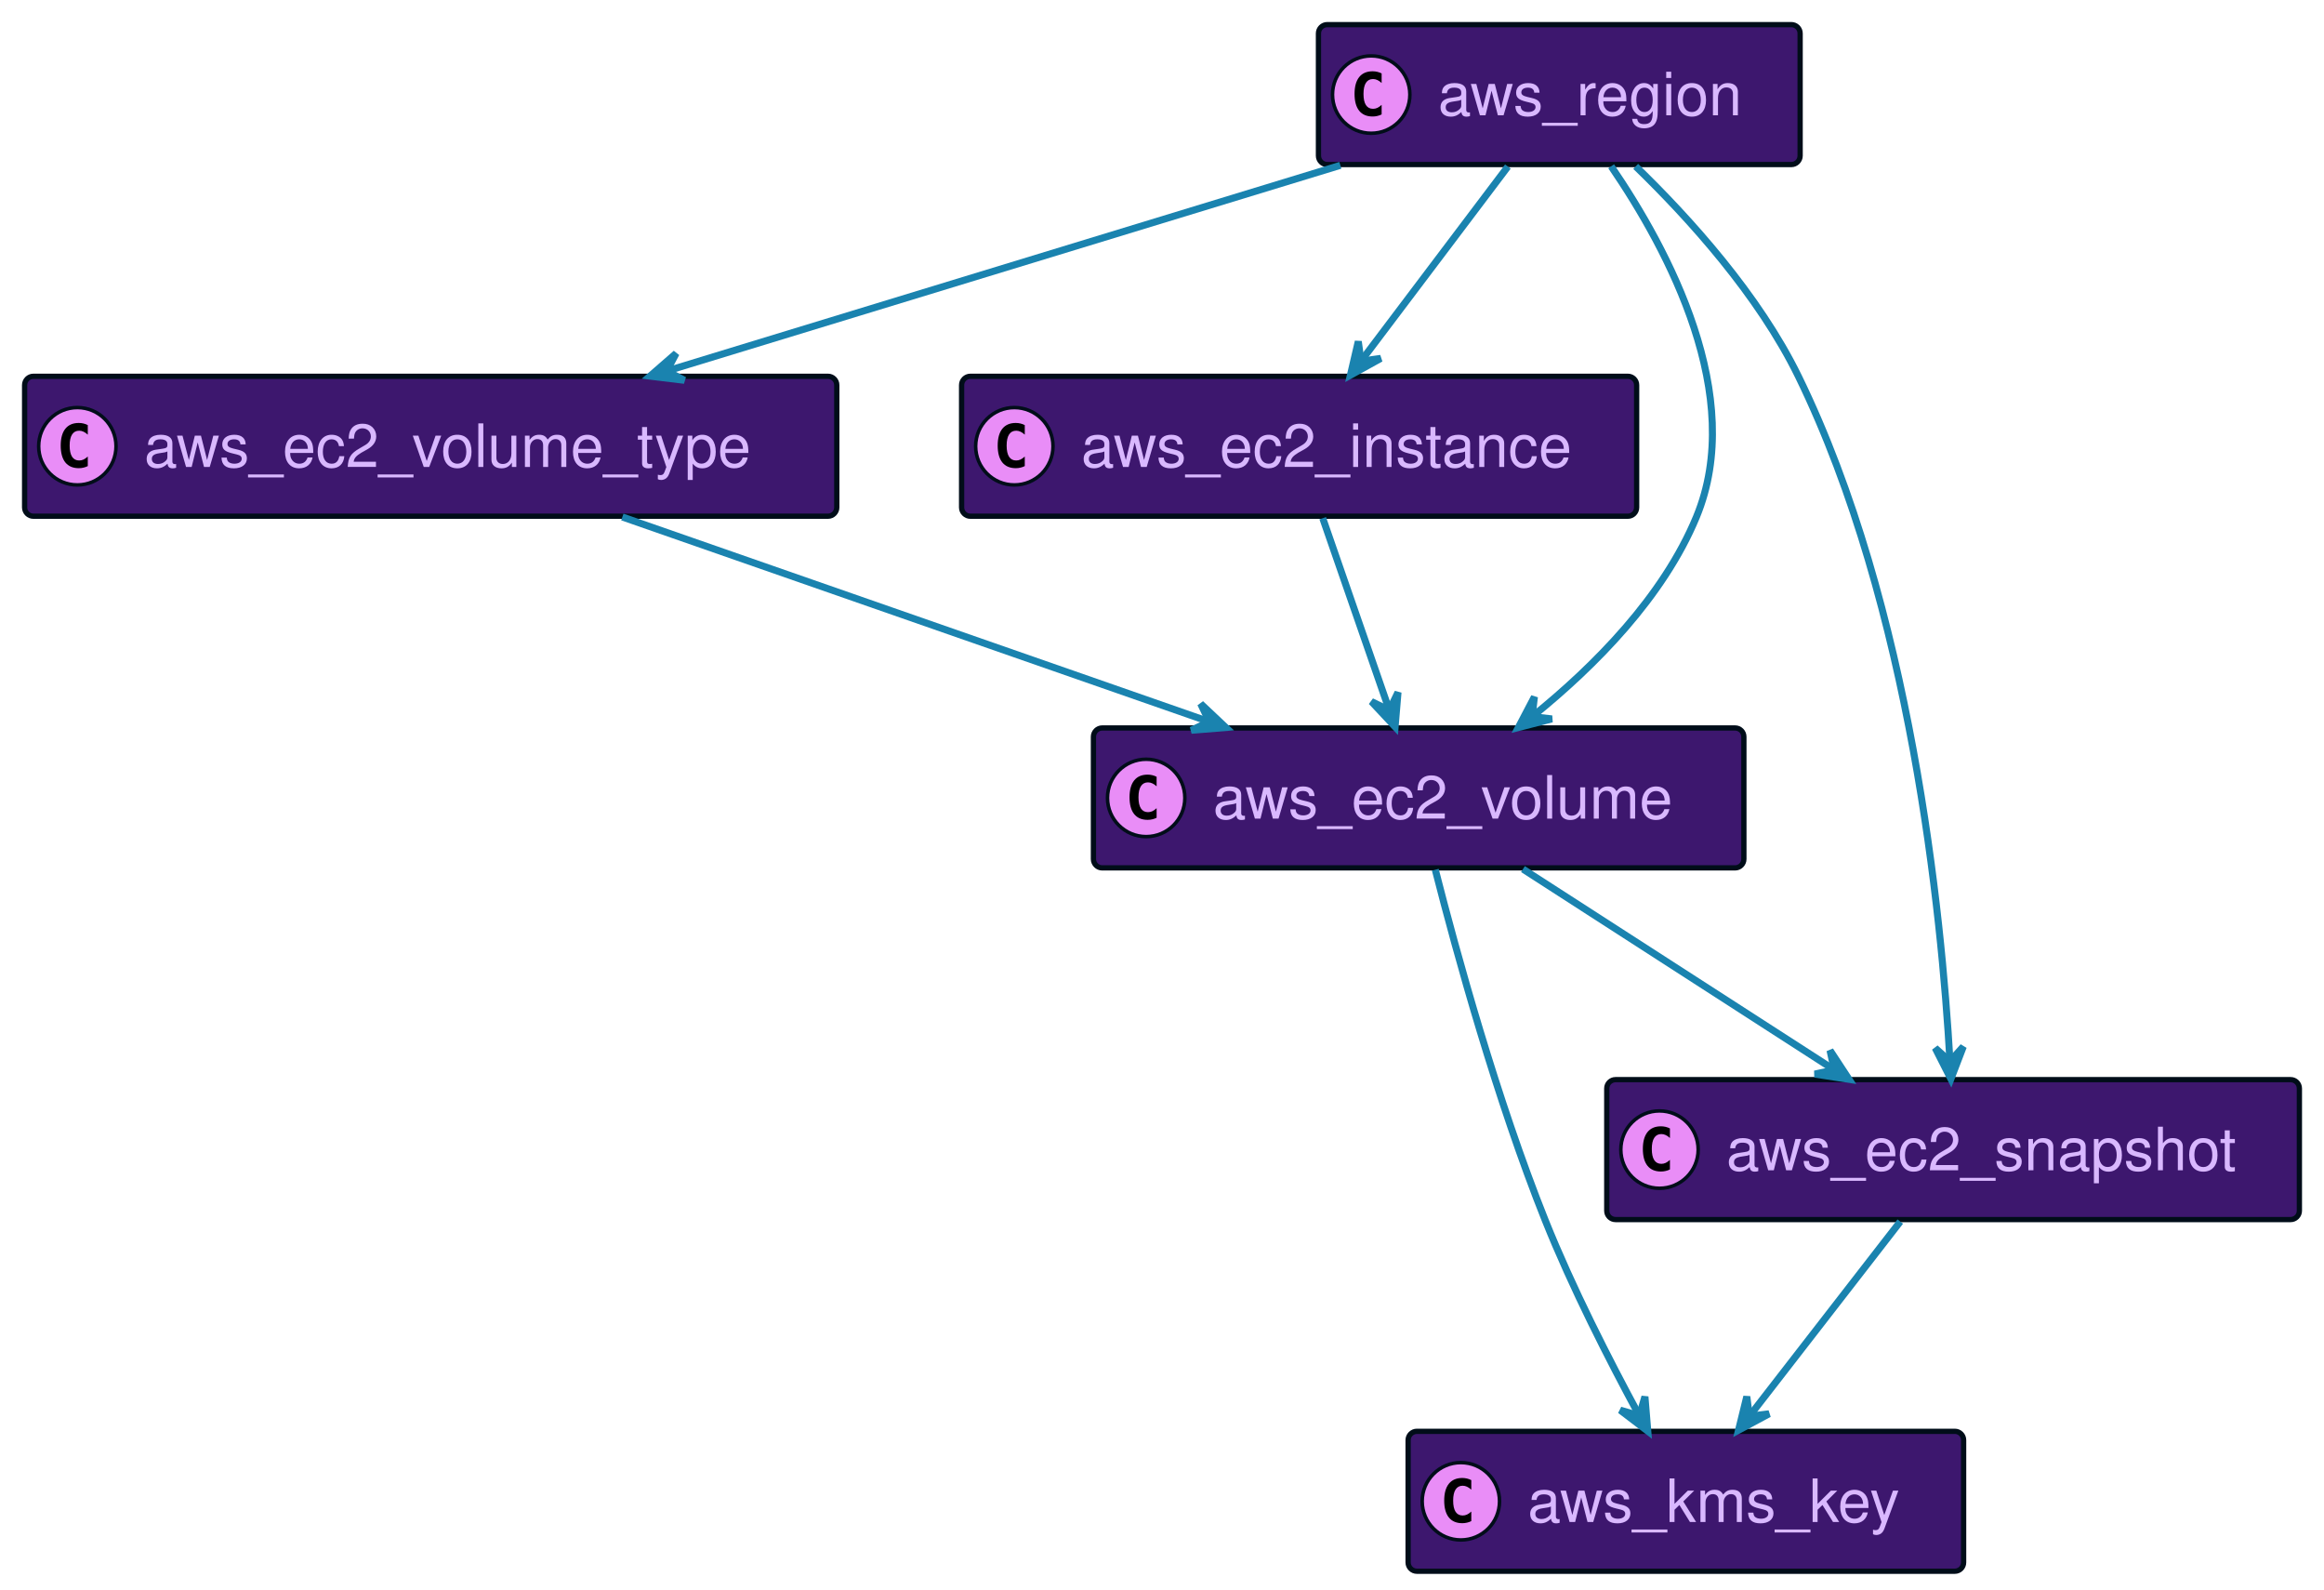
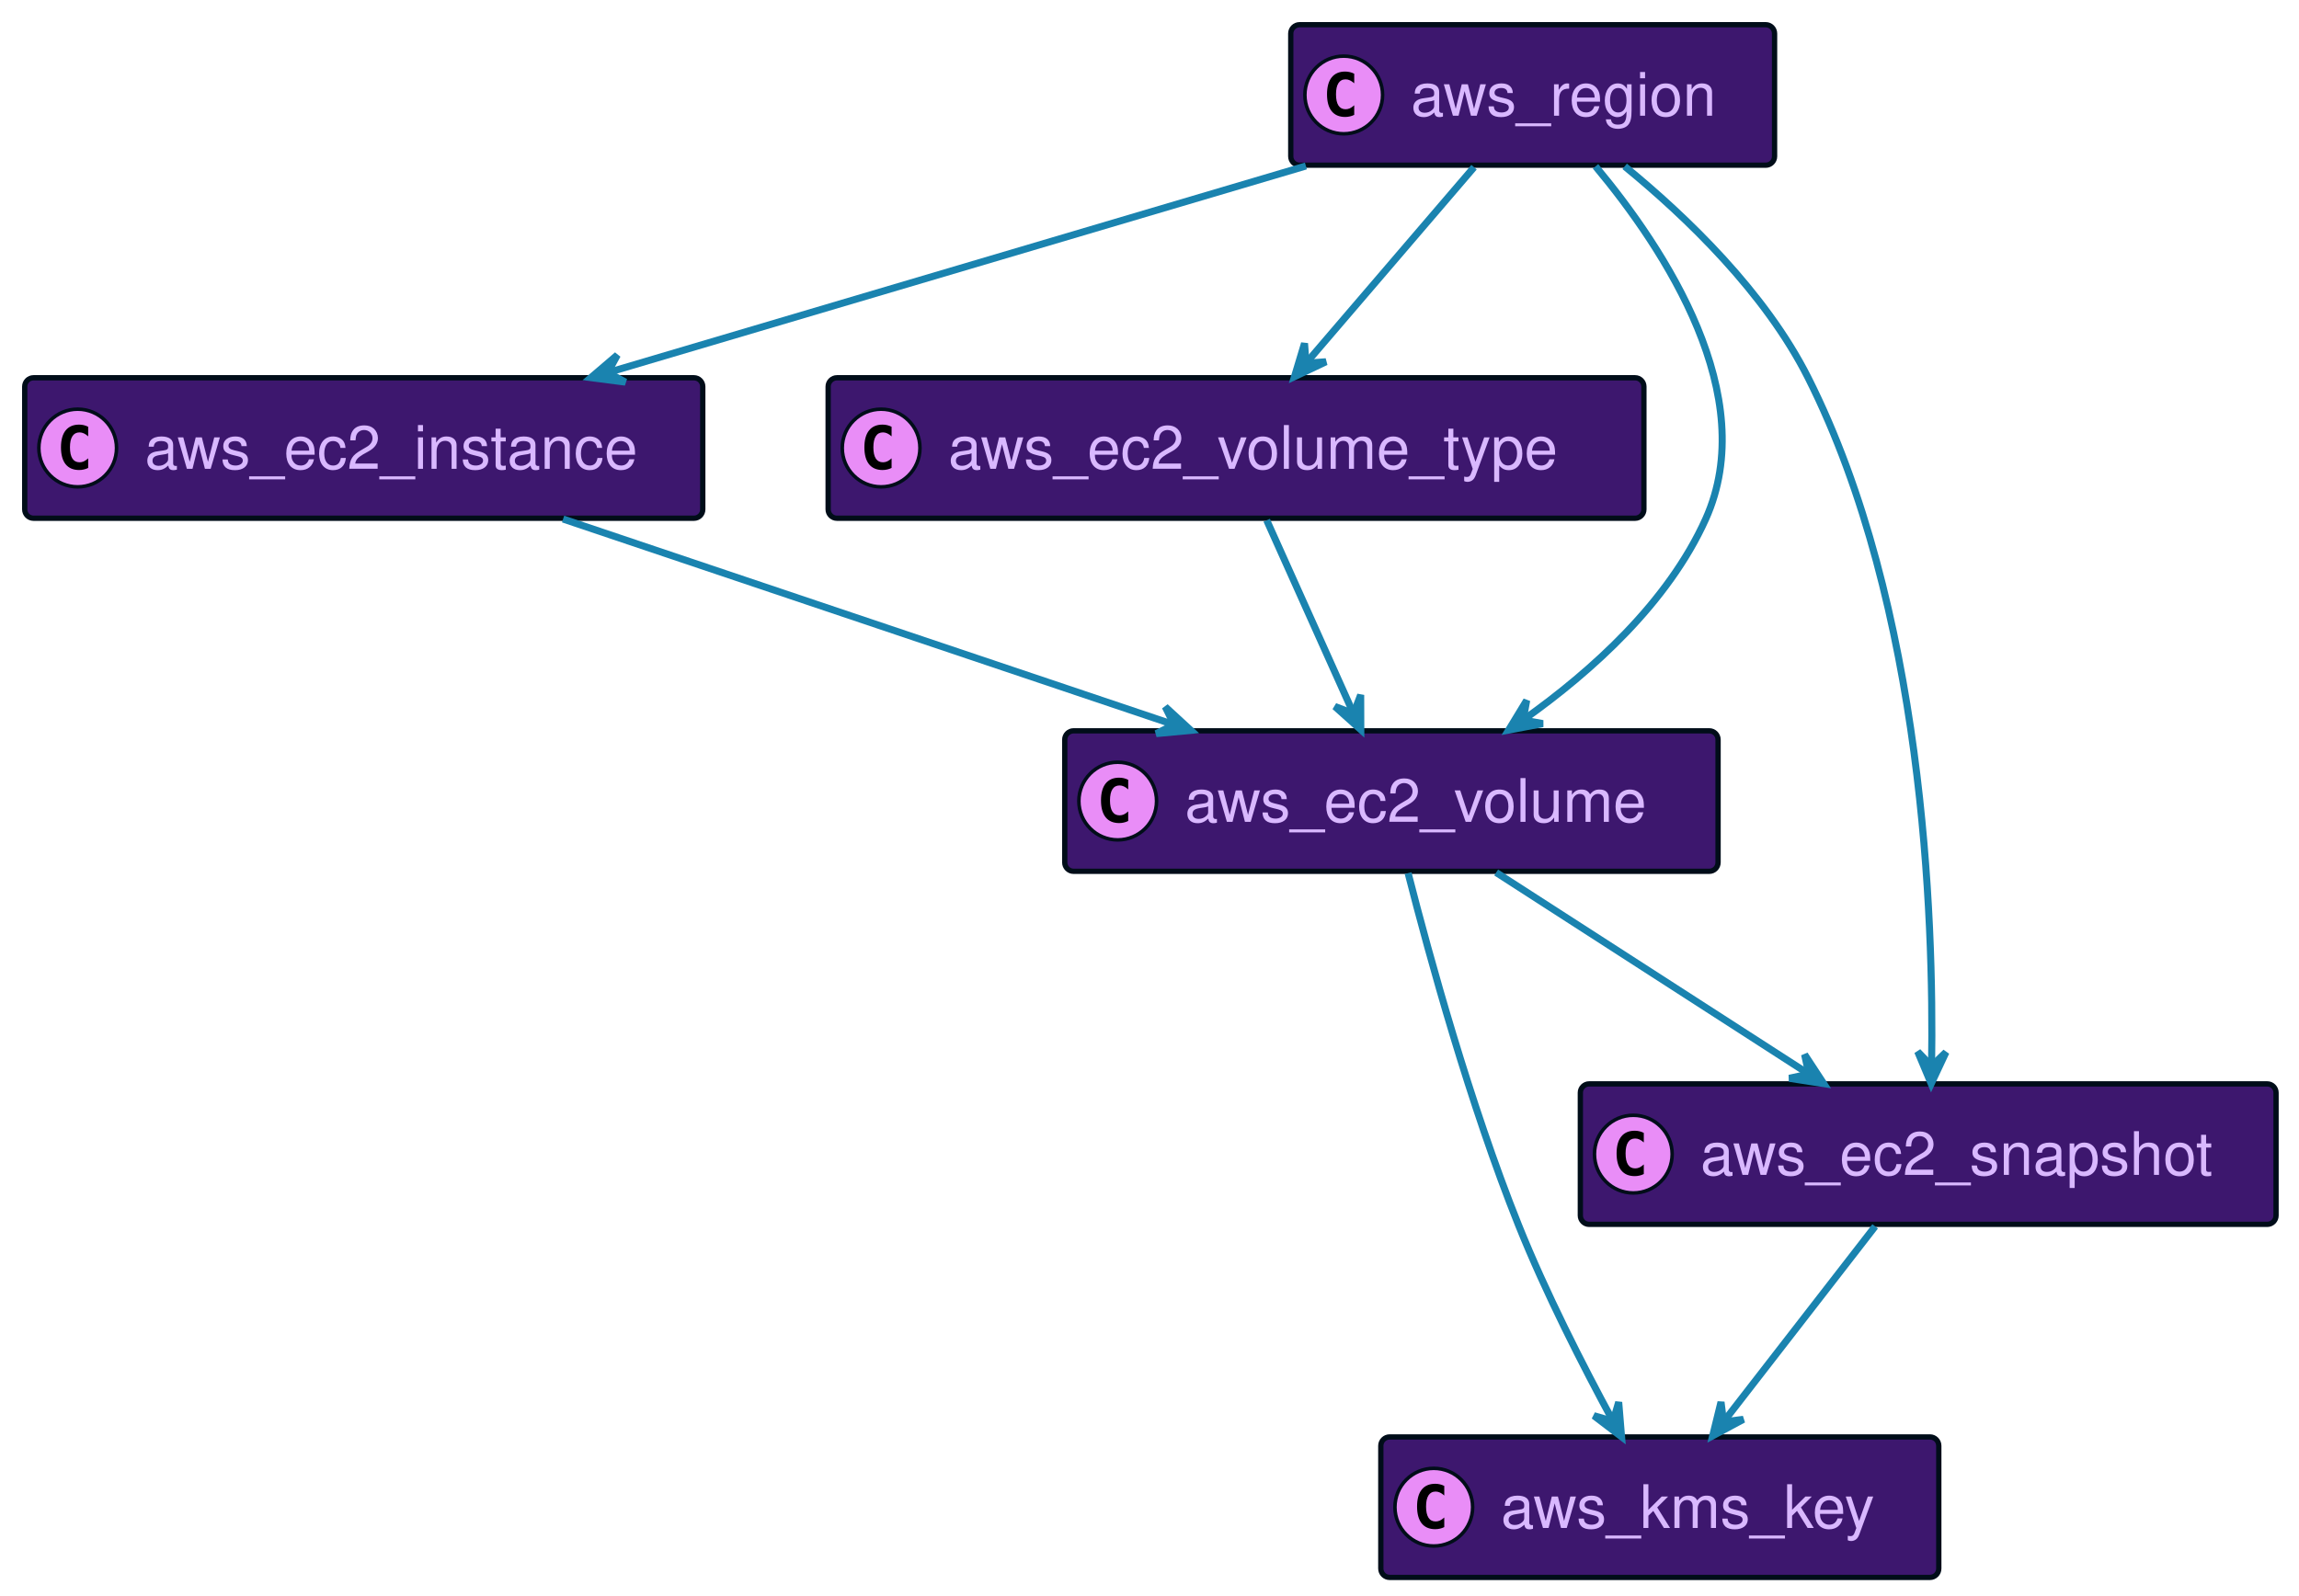
- <svg xmlns="http://www.w3.org/2000/svg" xmlns:xlink="http://www.w3.org/1999/xlink" width="661" height="452" preserveAspectRatio="none" style="width:661px;height:452px;background:#00000000">
+ <svg xmlns="http://www.w3.org/2000/svg" xmlns:xlink="http://www.w3.org/1999/xlink" width="651" height="452" preserveAspectRatio="none" style="width:651px;height:452px;background:#00000000">
  <a xlink:actuate="onRequest" xlink:href="#a" xlink:show="new" xlink:title="#aws_kms_key" xlink:type="simple" target="_top">
-     <rect id="a" width="158" height="39.789" x="400.5" y="407" fill="#3D176E" rx="2.5" ry="2.5" style="stroke:#000d19;stroke-width:1.5" />
-     <circle cx="415.5" cy="426.894" r="11" fill="#E98DF7" style="stroke:#000d19;stroke-width:1" />
-     <path d="M418.469 432.535q-.578.297-1.219.438-.64.156-1.344.156-2.5 0-3.828-1.64-1.312-1.657-1.312-4.782t1.312-4.781q1.328-1.656 3.828-1.656.703 0 1.344.156.656.156 1.219.453v2.719q-.625-.579-1.219-.844-.594-.281-1.219-.281-1.344 0-2.031 1.078-.688 1.062-.688 3.156 0 2.094.688 3.172.688 1.062 2.031 1.062.625 0 1.219-.265.594-.281 1.219-.86v2.72Z" />
-     <text x="434.5" y="432.78" fill="#D9B8FF" font-family="Helvetica" font-size="17" textLength="116">aws_kms_key</text>
+     <rect id="a" width="158" height="39.789" x="391" y="407" fill="#3D176E" rx="2.5" ry="2.5" style="stroke:#000d19;stroke-width:1.5" />
+     <circle cx="406" cy="426.894" r="11" fill="#E98DF7" style="stroke:#000d19;stroke-width:1" />
+     <path d="M408.969 432.535q-.578.297-1.219.438-.64.156-1.344.156-2.5 0-3.828-1.64-1.312-1.657-1.312-4.782t1.312-4.781q1.328-1.656 3.828-1.656.703 0 1.344.156.656.156 1.219.453v2.719q-.625-.579-1.219-.844-.594-.281-1.219-.281-1.344 0-2.031 1.078-.688 1.062-.688 3.156 0 2.094.688 3.172.688 1.062 2.031 1.062.625 0 1.219-.265.594-.281 1.219-.86v2.72Z" />
+     <text x="425" y="432.78" fill="#D9B8FF" font-family="Helvetica" font-size="17" textLength="116">aws_kms_key</text>
  </a>
-   <a xlink:actuate="onRequest" xlink:href="#b" xlink:show="new" xlink:title="#aws_region" xlink:type="simple" target="_top">
-     <rect id="b" width="137" height="39.789" x="375" y="7" fill="#3D176E" rx="2.5" ry="2.5" style="stroke:#000d19;stroke-width:1.5" />
-     <circle cx="390" cy="26.895" r="11" fill="#E98DF7" style="stroke:#000d19;stroke-width:1" />
-     <path d="M392.969 32.535q-.578.297-1.219.438-.64.156-1.344.156-2.5 0-3.828-1.64-1.312-1.657-1.312-4.782t1.312-4.781q1.328-1.656 3.828-1.656.703 0 1.344.156.656.156 1.219.453v2.719q-.625-.578-1.219-.844-.594-.281-1.219-.281-1.344 0-2.031 1.078-.688 1.062-.688 3.156 0 2.094.688 3.172.688 1.062 2.031 1.062.625 0 1.219-.265.594-.281 1.219-.86v2.72Z" />
-     <text x="409" y="32.78" fill="#D9B8FF" font-family="Helvetica" font-size="17" textLength="95">aws_region</text>
+   <a xlink:actuate="onRequest" xlink:href="#b" xlink:show="new" xlink:title="#aws_ec2_instance" xlink:type="simple" target="_top">
+     <rect id="b" width="192" height="39.789" x="7" y="107" fill="#3D176E" rx="2.5" ry="2.5" style="stroke:#000d19;stroke-width:1.5" />
+     <circle cx="22" cy="126.894" r="11" fill="#E98DF7" style="stroke:#000d19;stroke-width:1" />
+     <path d="M24.969 132.535q-.578.297-1.219.438-.64.156-1.344.156-2.5 0-3.828-1.64-1.312-1.657-1.312-4.782t1.312-4.781q1.328-1.657 3.828-1.657.703 0 1.344.157.656.156 1.219.453v2.719q-.625-.579-1.219-.844-.594-.281-1.219-.281-1.343 0-2.031 1.078-.688 1.062-.688 3.156 0 2.094.688 3.172.688 1.062 2.031 1.062.625 0 1.219-.265.594-.281 1.219-.86v2.72Z" />
+     <text x="41" y="132.78" fill="#D9B8FF" font-family="Helvetica" font-size="17" textLength="150">aws_ec2_instance</text>
  </a>
  <a xlink:actuate="onRequest" xlink:href="#c" xlink:show="new" xlink:title="#aws_ec2_volume_type" xlink:type="simple" target="_top">
-     <rect id="c" width="231" height="39.789" x="7" y="107" fill="#3D176E" rx="2.5" ry="2.5" style="stroke:#000d19;stroke-width:1.5" />
-     <circle cx="22" cy="126.894" r="11" fill="#E98DF7" style="stroke:#000d19;stroke-width:1" />
-     <path d="M24.969 132.535q-.578.297-1.219.438-.64.156-1.344.156-2.5 0-3.828-1.64-1.312-1.657-1.312-4.782t1.312-4.781q1.328-1.657 3.828-1.657.703 0 1.344.157.656.156 1.219.453v2.719q-.625-.579-1.219-.844-.594-.281-1.219-.281-1.343 0-2.031 1.078-.688 1.062-.688 3.156 0 2.094.688 3.172.688 1.062 2.031 1.062.625 0 1.219-.265.594-.281 1.219-.86v2.72Z" />
-     <text x="41" y="132.78" fill="#D9B8FF" font-family="Helvetica" font-size="17" textLength="189">aws_ec2_volume_type</text>
+     <rect id="c" width="231" height="39.789" x="234.5" y="107" fill="#3D176E" rx="2.5" ry="2.5" style="stroke:#000d19;stroke-width:1.5" />
+     <circle cx="249.5" cy="126.894" r="11" fill="#E98DF7" style="stroke:#000d19;stroke-width:1" />
+     <path d="M252.469 132.535q-.578.297-1.219.438-.64.156-1.344.156-2.5 0-3.828-1.64-1.312-1.657-1.312-4.782t1.312-4.781q1.328-1.657 3.828-1.657.703 0 1.344.157.656.156 1.219.453v2.719q-.625-.579-1.219-.844-.594-.281-1.219-.281-1.344 0-2.031 1.078-.688 1.062-.688 3.156 0 2.094.688 3.172.688 1.062 2.031 1.062.625 0 1.219-.265.594-.281 1.219-.86v2.72Z" />
+     <text x="268.5" y="132.78" fill="#D9B8FF" font-family="Helvetica" font-size="17" textLength="189">aws_ec2_volume_type</text>
  </a>
-   <a xlink:actuate="onRequest" xlink:href="#d" xlink:show="new" xlink:title="#aws_ec2_instance" xlink:type="simple" target="_top">
-     <rect id="d" width="192" height="39.789" x="273.5" y="107" fill="#3D176E" rx="2.5" ry="2.5" style="stroke:#000d19;stroke-width:1.5" />
-     <circle cx="288.5" cy="126.894" r="11" fill="#E98DF7" style="stroke:#000d19;stroke-width:1" />
-     <path d="M291.469 132.535q-.578.297-1.219.438-.64.156-1.344.156-2.5 0-3.828-1.64-1.312-1.657-1.312-4.782t1.312-4.781q1.328-1.657 3.828-1.657.703 0 1.344.157.656.156 1.219.453v2.719q-.625-.579-1.219-.844-.594-.281-1.219-.281-1.344 0-2.031 1.078-.688 1.062-.688 3.156 0 2.094.688 3.172.688 1.062 2.031 1.062.625 0 1.219-.265.594-.281 1.219-.86v2.72Z" />
-     <text x="307.5" y="132.78" fill="#D9B8FF" font-family="Helvetica" font-size="17" textLength="150">aws_ec2_instance</text>
+   <a xlink:actuate="onRequest" xlink:href="#d" xlink:show="new" xlink:title="#aws_region" xlink:type="simple" target="_top">
+     <rect id="d" width="137" height="39.789" x="365.5" y="7" fill="#3D176E" rx="2.5" ry="2.5" style="stroke:#000d19;stroke-width:1.5" />
+     <circle cx="380.5" cy="26.895" r="11" fill="#E98DF7" style="stroke:#000d19;stroke-width:1" />
+     <path d="M383.469 32.535q-.578.297-1.219.438-.64.156-1.344.156-2.5 0-3.828-1.64-1.312-1.657-1.312-4.782t1.312-4.781q1.328-1.656 3.828-1.656.703 0 1.344.156.656.156 1.219.453v2.719q-.625-.578-1.219-.844-.594-.281-1.219-.281-1.344 0-2.031 1.078-.688 1.062-.688 3.156 0 2.094.688 3.172.688 1.062 2.031 1.062.625 0 1.219-.265.594-.281 1.219-.86v2.72Z" />
+     <text x="399.5" y="32.78" fill="#D9B8FF" font-family="Helvetica" font-size="17" textLength="95">aws_region</text>
  </a>
  <a xlink:actuate="onRequest" xlink:href="#e" xlink:show="new" xlink:title="#aws_ec2_snapshot" xlink:type="simple" target="_top">
-     <rect id="e" width="197" height="39.789" x="457" y="307" fill="#3D176E" rx="2.5" ry="2.5" style="stroke:#000d19;stroke-width:1.5" />
-     <circle cx="472" cy="326.894" r="11" fill="#E98DF7" style="stroke:#000d19;stroke-width:1" />
-     <path d="M474.969 332.535q-.578.297-1.219.438-.64.156-1.344.156-2.5 0-3.828-1.64-1.312-1.657-1.312-4.782t1.312-4.781q1.328-1.656 3.828-1.656.703 0 1.344.156.656.156 1.219.453v2.719q-.625-.579-1.219-.844-.594-.281-1.219-.281-1.344 0-2.031 1.078-.688 1.062-.688 3.156 0 2.094.688 3.172.688 1.062 2.031 1.062.625 0 1.219-.265.594-.281 1.219-.86v2.72Z" />
-     <text x="491" y="332.78" fill="#D9B8FF" font-family="Helvetica" font-size="17" textLength="155">aws_ec2_snapshot</text>
+     <rect id="e" width="197" height="39.789" x="447.5" y="307" fill="#3D176E" rx="2.5" ry="2.5" style="stroke:#000d19;stroke-width:1.5" />
+     <circle cx="462.5" cy="326.894" r="11" fill="#E98DF7" style="stroke:#000d19;stroke-width:1" />
+     <path d="M465.469 332.535q-.578.297-1.219.438-.64.156-1.344.156-2.5 0-3.828-1.64-1.312-1.657-1.312-4.782t1.312-4.781q1.328-1.656 3.828-1.656.703 0 1.344.156.656.156 1.219.453v2.719q-.625-.579-1.219-.844-.594-.281-1.219-.281-1.344 0-2.031 1.078-.688 1.062-.688 3.156 0 2.094.688 3.172.688 1.062 2.031 1.062.625 0 1.219-.265.594-.281 1.219-.86v2.72Z" />
+     <text x="481.5" y="332.78" fill="#D9B8FF" font-family="Helvetica" font-size="17" textLength="155">aws_ec2_snapshot</text>
  </a>
  <a xlink:actuate="onRequest" xlink:href="#f" xlink:show="new" xlink:title="#aws_ec2_volume" xlink:type="simple" target="_top">
-     <rect id="f" width="185" height="39.789" x="311" y="207" fill="#3D176E" rx="2.5" ry="2.5" style="stroke:#000d19;stroke-width:1.5" />
-     <circle cx="326" cy="226.894" r="11" fill="#E98DF7" style="stroke:#000d19;stroke-width:1" />
-     <path d="M328.969 232.535q-.578.297-1.219.438-.64.156-1.344.156-2.5 0-3.828-1.64-1.312-1.657-1.312-4.782t1.312-4.781q1.328-1.656 3.828-1.656.703 0 1.344.156.656.156 1.219.453v2.719q-.625-.579-1.219-.844-.594-.281-1.219-.281-1.344 0-2.031 1.078-.688 1.062-.688 3.156 0 2.094.688 3.172.688 1.062 2.031 1.062.625 0 1.219-.265.594-.281 1.219-.86v2.72Z" />
-     <text x="345" y="232.78" fill="#D9B8FF" font-family="Helvetica" font-size="17" textLength="143">aws_ec2_volume</text>
+     <rect id="f" width="185" height="39.789" x="301.5" y="207" fill="#3D176E" rx="2.5" ry="2.5" style="stroke:#000d19;stroke-width:1.5" />
+     <circle cx="316.5" cy="226.894" r="11" fill="#E98DF7" style="stroke:#000d19;stroke-width:1" />
+     <path d="M319.469 232.535q-.578.297-1.219.438-.64.156-1.344.156-2.5 0-3.828-1.64-1.312-1.657-1.312-4.782t1.312-4.781q1.328-1.656 3.828-1.656.703 0 1.344.156.656.156 1.219.453v2.719q-.625-.579-1.219-.844-.594-.281-1.219-.281-1.344 0-2.031 1.078-.688 1.062-.688 3.156 0 2.094.688 3.172.688 1.062 2.031 1.062.625 0 1.219-.265.594-.281 1.219-.86v2.72Z" />
+     <text x="335.5" y="232.78" fill="#D9B8FF" font-family="Helvetica" font-size="17" textLength="143">aws_ec2_volume</text>
  </a>
-   <path fill="none" d="m428.88 47.36-41.65 55.16" style="stroke:#1a83af;stroke-width:2" />
-   <path fill="#1A83AF" d="m384.09 106.68 8.62-4.766-5.604.778-.778-5.603-2.238 9.591z" style="stroke:#1a83af;stroke-width:2" />
-   <path fill="none" d="M465.23 47.31c15.3 14.82 34.99 36.6 46.27 59.69 32 65.49 40.73 152.87 43.11 194.69" style="stroke:#1a83af;stroke-width:2" />
-   <path fill="#1A83AF" d="m554.88 306.8 3.531-9.194-3.788 4.2-4.201-3.788 4.458 8.782z" style="stroke:#1a83af;stroke-width:2" />
-   <path fill="none" d="M381.23 47.01c-54.95 16.78-134.87 41.18-191.31 58.41" style="stroke:#1a83af;stroke-width:2" />
-   <path fill="#1A83AF" d="m184.87 106.96 9.778 1.178-4.999-2.647 2.648-5-7.427 6.469z" style="stroke:#1a83af;stroke-width:2" />
-   <path fill="none" d="M458.25 47.29c16.3 23.81 38.48 65.36 24.25 99.71-9.44 22.8-29.01 42.45-46.31 56.45" style="stroke:#1a83af;stroke-width:2" />
-   <path fill="#1A83AF" d="m431.85 206.88 9.539-2.452-5.62-.652.653-5.62-4.572 8.724z" style="stroke:#1a83af;stroke-width:2" />
-   <path fill="none" d="M177.01 147.01c47.84 16.68 117.28 40.9 166.64 58.12" style="stroke:#1a83af;stroke-width:2" />
-   <path fill="#1A83AF" d="m348.66 206.87-7.164-6.758 2.447 5.1-5.1 2.447 9.817-.789z" style="stroke:#1a83af;stroke-width:2" />
-   <path fill="none" d="M376.22 147.36c5.4 15.57 13.02 37.54 18.83 54.3" style="stroke:#1a83af;stroke-width:2" />
-   <path fill="#1A83AF" d="m396.8 206.68.825-9.814-2.466 5.09-5.091-2.465 6.732 7.189z" style="stroke:#1a83af;stroke-width:2" />
-   <path fill="none" d="M540.48 347.36c-12.28 15.84-29.69 38.3-42.77 55.16" style="stroke:#1a83af;stroke-width:2" />
-   <path fill="#1A83AF" d="m494.48 406.68 8.676-4.661-5.612.71-.71-5.613-2.354 9.564z" style="stroke:#1a83af;stroke-width:2" />
-   <path fill="none" d="M408.23 247.31c6.09 23.84 17.54 65.43 31.27 99.69 7.67 19.14 18.28 39.91 26.65 55.35" style="stroke:#1a83af;stroke-width:2" />
-   <path fill="#1A83AF" d="m468.67 406.96-.812-9.815-1.588 5.429-5.43-1.589 7.83 5.975z" style="stroke:#1a83af;stroke-width:2" />
-   <path fill="none" d="M433.17 247.13c25.32 16.32 61.73 39.8 88.24 56.89" style="stroke:#1a83af;stroke-width:2" />
-   <path fill="#1A83AF" d="m525.91 306.92-5.408-8.232 1.202 5.528-5.528 1.202 9.734 1.502z" style="stroke:#1a83af;stroke-width:2" />
+   <path fill="none" d="M159.45 147.01c49.64 16.72 121.74 41 172.88 58.22" style="stroke:#1a83af;stroke-width:2" />
+   <path fill="#1A83AF" d="m337.21 206.87-7.25-6.667 2.512 5.069-5.068 2.511 9.806-.913z" style="stroke:#1a83af;stroke-width:2" />
+   <path fill="none" d="M358.69 147.36c7.05 15.71 17.03 37.92 24.57 54.73" style="stroke:#1a83af;stroke-width:2" />
+   <path fill="#1A83AF" d="m385.33 206.68-.031-9.849-2.014 5.287-5.287-2.014 7.332 6.576z" style="stroke:#1a83af;stroke-width:2" />
+   <path fill="none" d="M460.06 47.12C477.67 61.53 499.86 82.9 512 107c32.61 64.76 35.64 152.84 34.96 194.82" style="stroke:#1a83af;stroke-width:2" />
+   <path fill="#1A83AF" d="m546.85 306.95 4.18-8.918-4.08 3.919-3.92-4.08 3.82 9.079z" style="stroke:#1a83af;stroke-width:2" />
+   <path fill="none" d="M451.8 47.12c19.74 23.64 46.86 65.03 31.2 99.88-10.63 23.65-32.23 43.1-51.49 56.78" style="stroke:#1a83af;stroke-width:2" />
+   <path fill="#1A83AF" d="m427.19 206.79 9.675-1.841-5.566-1.008 1.008-5.566-5.117 8.415z" style="stroke:#1a83af;stroke-width:2" />
+   <path fill="none" d="M417.4 47.36c-13.57 15.84-32.82 38.3-47.27 55.16" style="stroke:#1a83af;stroke-width:2" />
+   <path fill="#1A83AF" d="m366.56 106.68 8.902-4.214-5.641.424-.423-5.641-2.838 9.431z" style="stroke:#1a83af;stroke-width:2" />
+   <path fill="none" d="M369.79 47.01c-56.78 16.81-139.4 41.27-197.62 58.51" style="stroke:#1a83af;stroke-width:2" />
+   <path fill="#1A83AF" d="m167.32 106.96 9.767 1.267-4.975-2.693 2.693-4.975-7.485 6.401z" style="stroke:#1a83af;stroke-width:2" />
+   <path fill="none" d="M530.98 347.36c-12.28 15.84-29.69 38.3-42.77 55.16" style="stroke:#1a83af;stroke-width:2" />
+   <path fill="#1A83AF" d="m484.98 406.68 8.676-4.661-5.612.71-.71-5.613-2.354 9.564z" style="stroke:#1a83af;stroke-width:2" />
+   <path fill="none" d="M423.67 247.13c25.32 16.32 61.73 39.8 88.24 56.89" style="stroke:#1a83af;stroke-width:2" />
+   <path fill="#1A83AF" d="m516.41 306.92-5.408-8.232 1.202 5.528-5.528 1.202 9.734 1.502z" style="stroke:#1a83af;stroke-width:2" />
+   <path fill="none" d="M398.73 247.31c6.09 23.84 17.54 65.43 31.27 99.69 7.67 19.14 18.28 39.91 26.65 55.35" style="stroke:#1a83af;stroke-width:2" />
+   <path fill="#1A83AF" d="m459.17 406.96-.812-9.815-1.588 5.429-5.43-1.589 7.83 5.975z" style="stroke:#1a83af;stroke-width:2" />
</svg>
